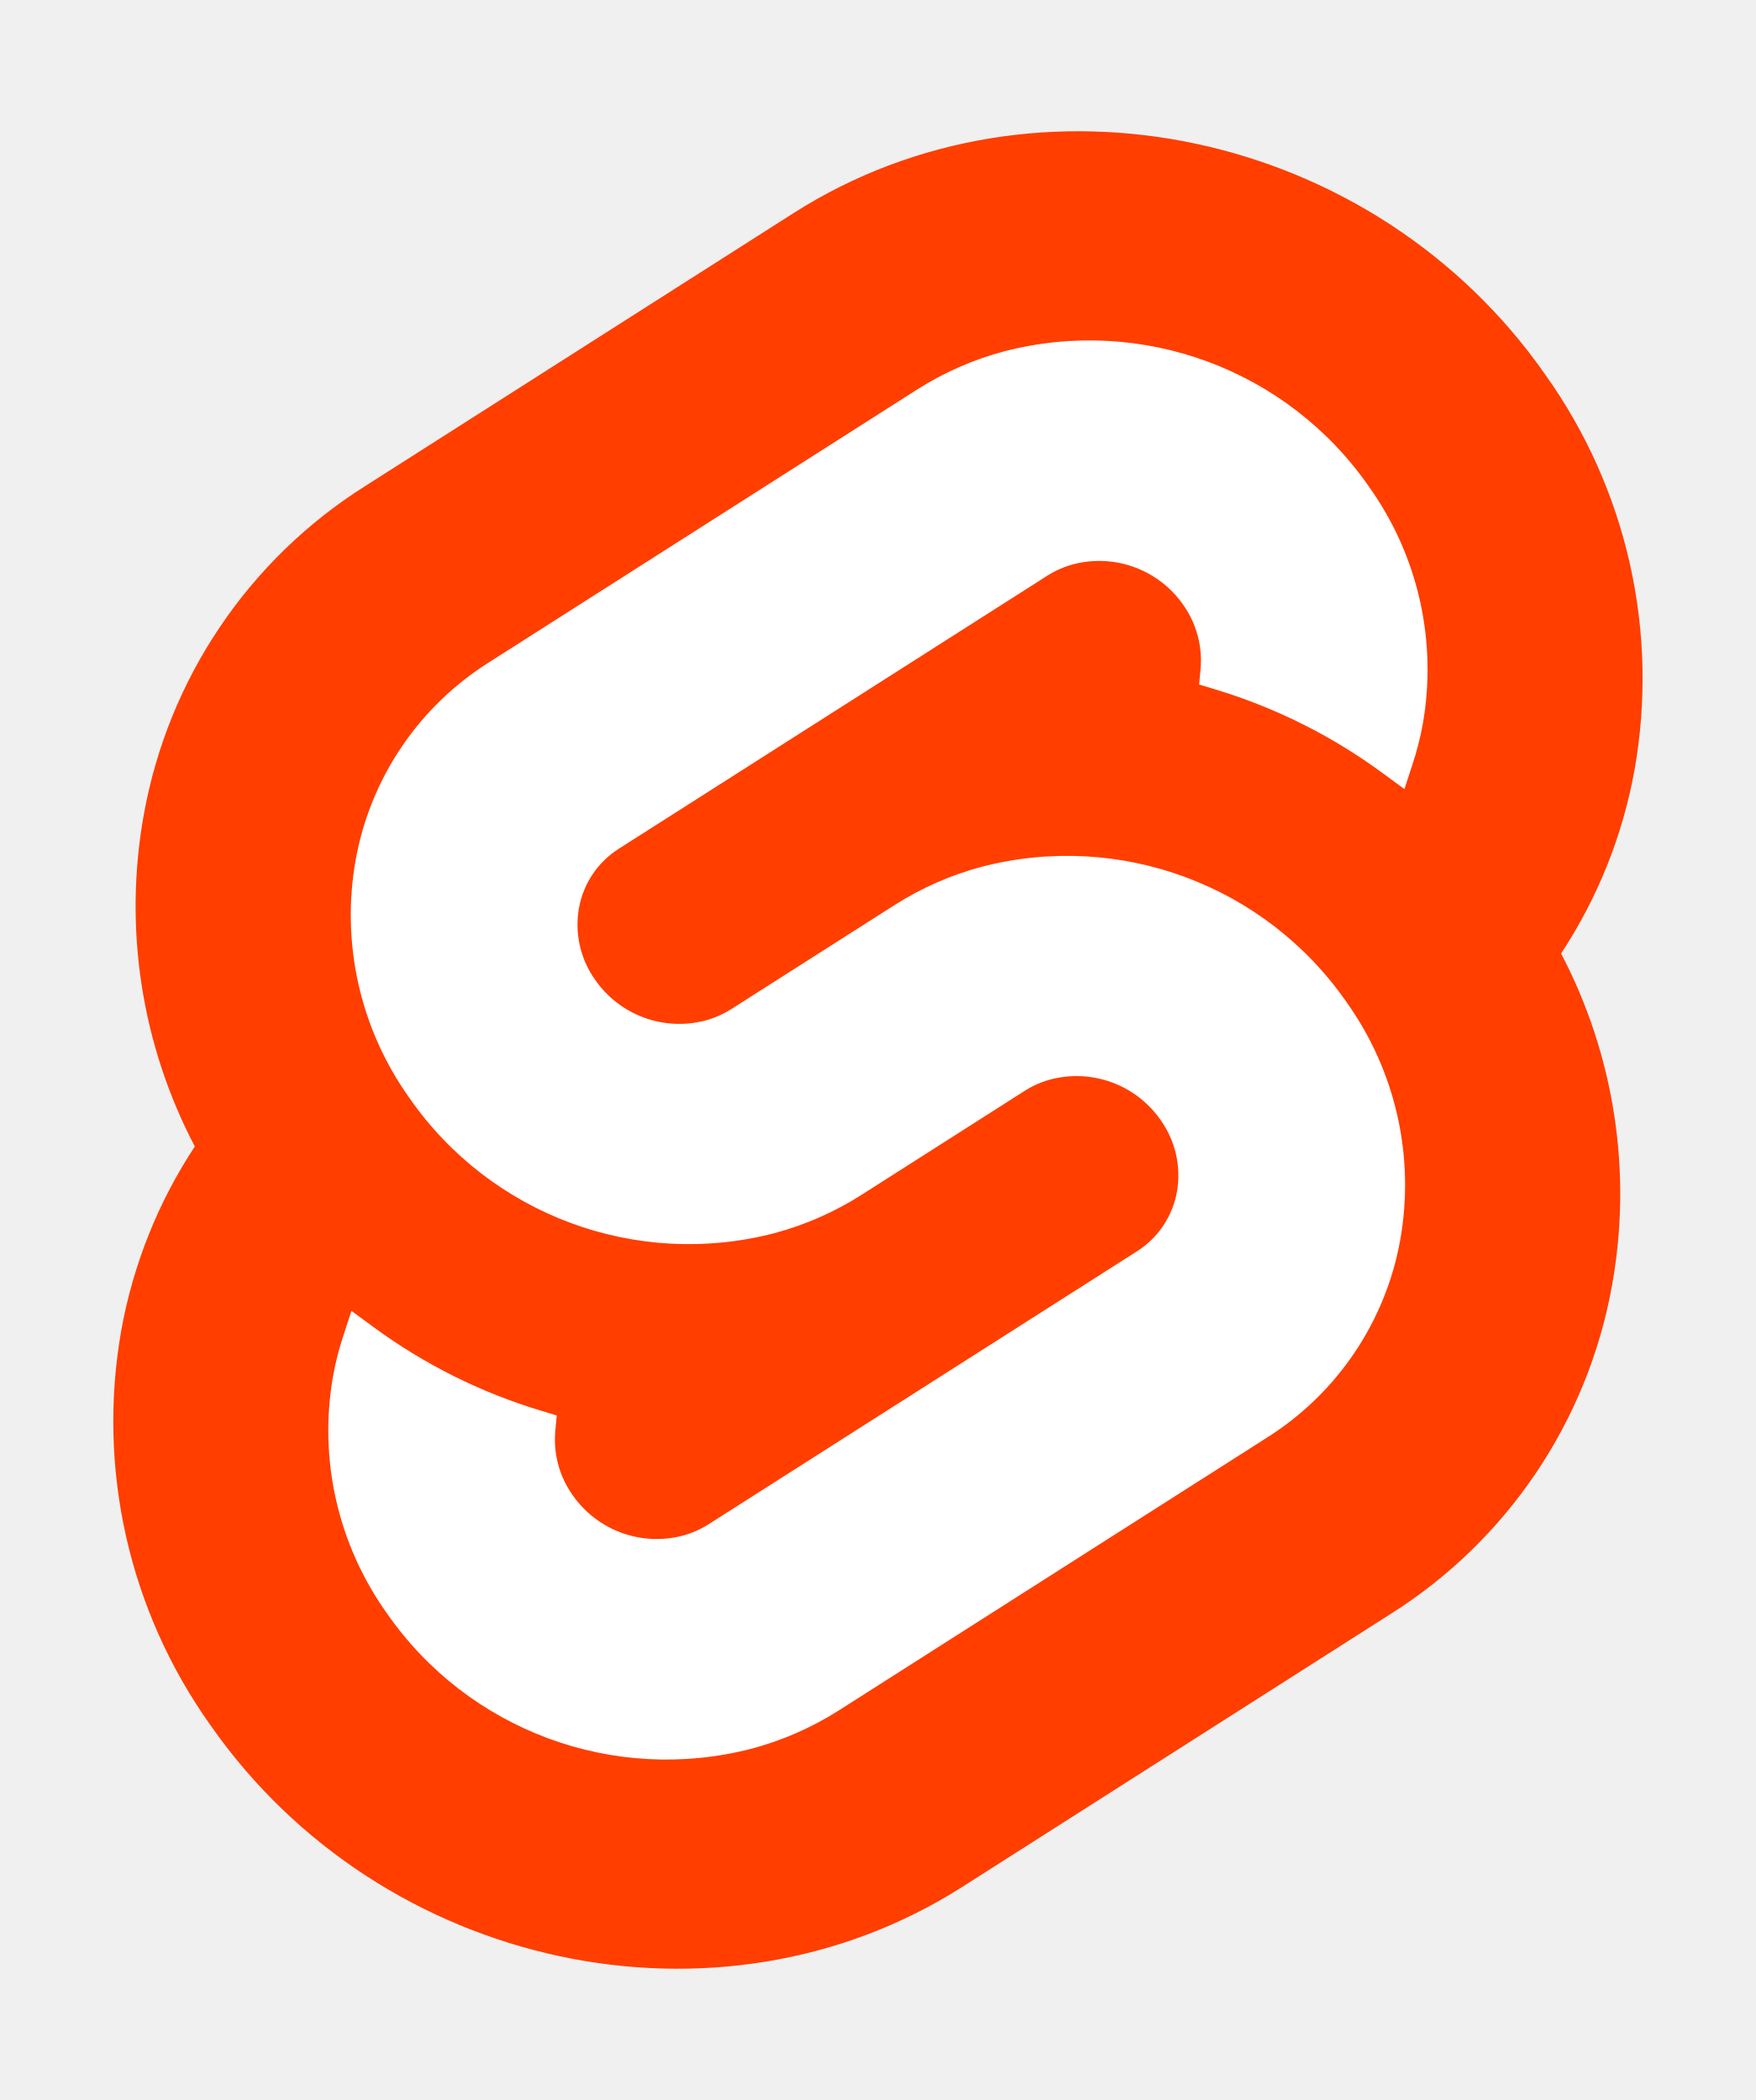
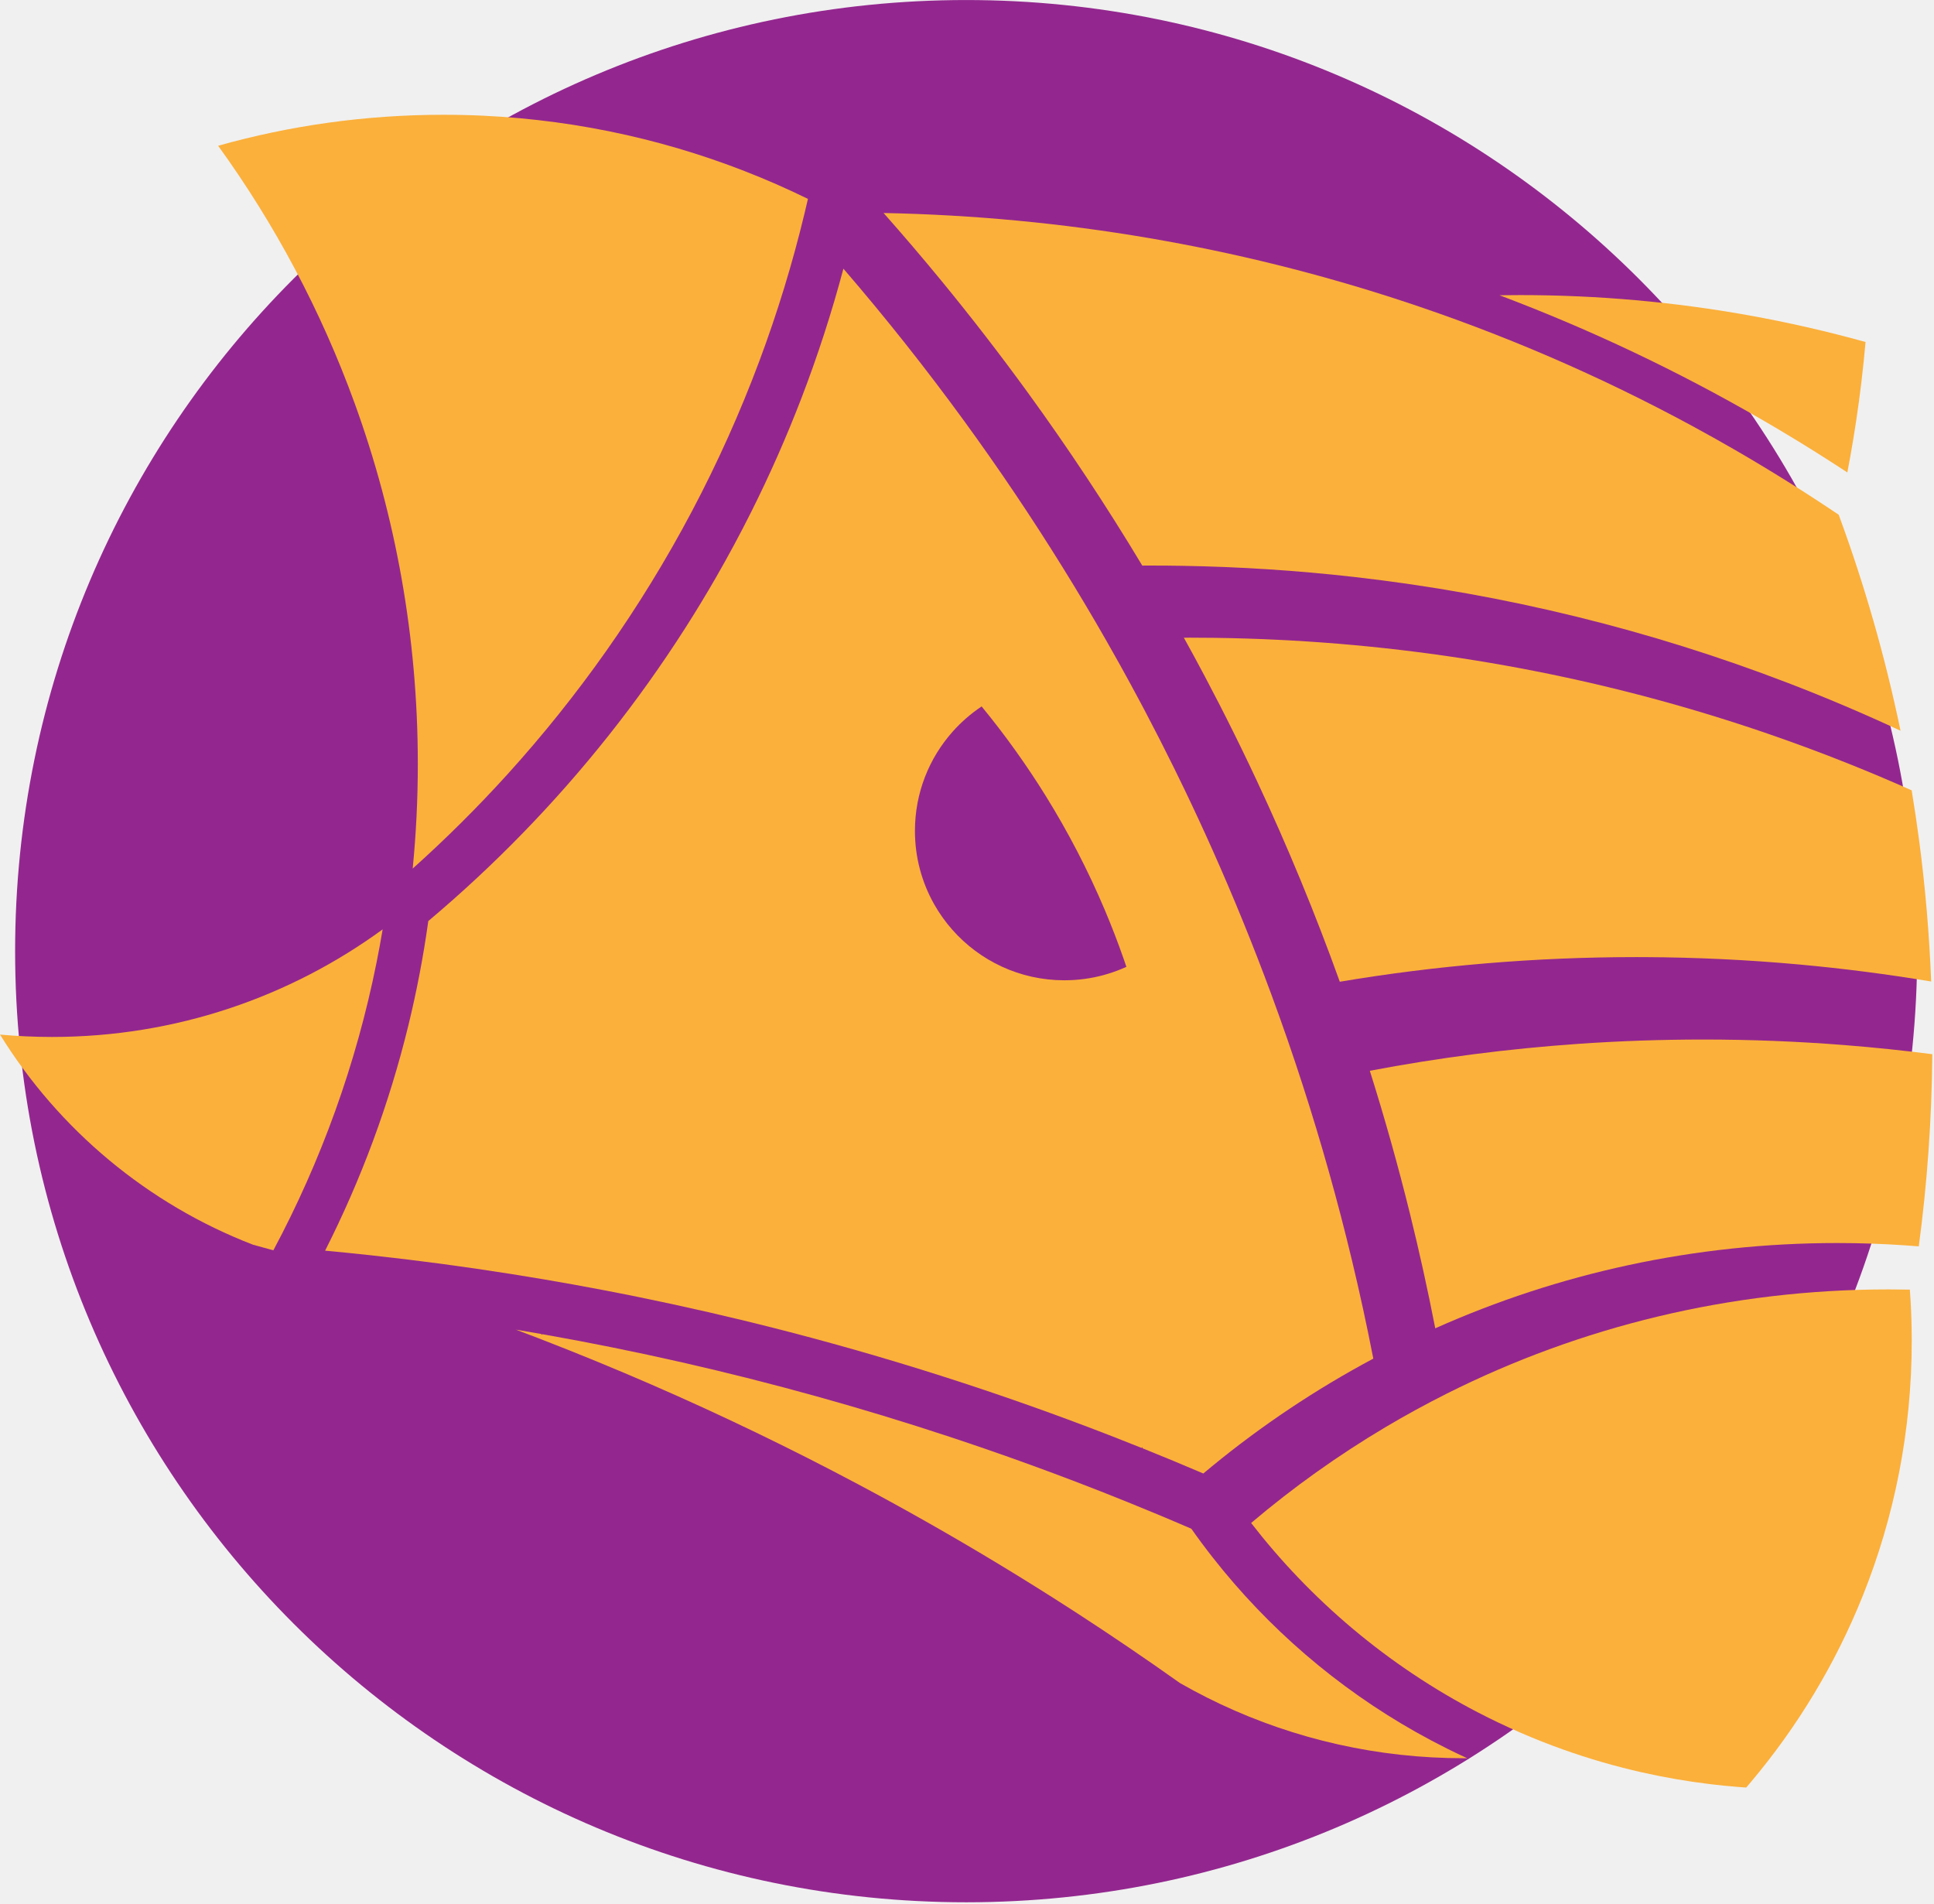
- <svg xmlns="http://www.w3.org/2000/svg" width="107" height="128" viewBox="0 0 107 128">
-   <path d="M94.157 22.819c-10.4-14.885-30.94-19.297-45.792-9.835L22.282 29.608A29.92 29.92 0 0 0 8.764 49.65a31.5 31.5 0 0 0 3.108 20.231 30 30 0 0 0-4.477 11.183 31.9 31.9 0 0 0 5.448 24.116c10.402 14.887 30.942 19.297 45.791 9.835l26.083-16.624A29.92 29.92 0 0 0 98.235 78.35a31.53 31.53 0 0 0-3.105-20.232 30 30 0 0 0 4.474-11.182 31.88 31.88 0 0 0-5.447-24.116" style="fill:#ff3e00" />
-   <path d="M45.817 106.582a20.72 20.72 0 0 1-22.237-8.243 19.17 19.17 0 0 1-3.277-14.503 18 18 0 0 1 .624-2.435l.49-1.498 1.337.981a33.6 33.6 0 0 0 10.203 5.098l.97.294-.09.968a5.85 5.85 0 0 0 1.052 3.878 6.24 6.24 0 0 0 6.695 2.485 5.8 5.8 0 0 0 1.603-.704L69.27 76.28a5.43 5.43 0 0 0 2.45-3.631 5.8 5.8 0 0 0-.987-4.371 6.24 6.24 0 0 0-6.698-2.487 5.7 5.7 0 0 0-1.6.704l-9.953 6.345a19 19 0 0 1-5.296 2.326 20.72 20.72 0 0 1-22.237-8.243 19.17 19.17 0 0 1-3.277-14.502 17.99 17.99 0 0 1 8.13-12.052l26.081-16.623a19 19 0 0 1 5.3-2.329 20.72 20.72 0 0 1 22.237 8.243 19.17 19.17 0 0 1 3.277 14.503 18 18 0 0 1-.624 2.435l-.49 1.498-1.337-.98a33.6 33.6 0 0 0-10.203-5.1l-.97-.294.09-.968a5.86 5.86 0 0 0-1.052-3.878 6.24 6.24 0 0 0-6.696-2.485 5.8 5.8 0 0 0-1.602.704L37.73 51.72a5.42 5.42 0 0 0-2.449 3.63 5.79 5.79 0 0 0 .986 4.372 6.24 6.24 0 0 0 6.698 2.486 5.8 5.8 0 0 0 1.602-.704l9.952-6.342a19 19 0 0 1 5.295-2.328 20.72 20.72 0 0 1 22.237 8.242 19.17 19.17 0 0 1 3.277 14.503 18 18 0 0 1-8.13 12.053l-26.081 16.622a19 19 0 0 1-5.3 2.328" style="fill:#fff" />
+ <svg xmlns="http://www.w3.org/2000/svg" width="128" height="126" version="1.2">
+   <g class="layer">
+     <g id="svg_1" transform="matrix(0.0624443, 0, 0, 0.0624443, -47.6125, -2.62078)">
+       <path d="m778.5,1050c0,-556.7 451.3,-1008 1008,-1008c556.7,0 1008,451.3 1008,1008c0,556.7 -451.3,1008 -1008,1008c-556.7,0 -1008,-451.3 -1008,-1008z" fill="#93278f" id="svg_2" />
+       <g id="svg_3">
+         <path d="m2017.25,717.8c2.38,-0.01 4.73,-0.02 7.07,-0.02c8.47,0 16.95,0.06 25.44,0.17c22.63,0.3 45.17,1 67.6,2.1c3.67,0.18 7.34,0.36 11.02,0.56l0,0c1.3,0.08 2.6,0.15 3.91,0.22l0,0c175.29,9.92 344.17,43.85 503.39,98.54c29.12,10.01 57.92,20.7 86.38,32.08c22.4,8.95 44.6,18.33 66.57,28.11c2.94,17.71 5.59,35.53 7.96,53.44c6.47,49.06 10.74,98.82 12.71,149.18c-46.08,-7.72 -92.74,-13.75 -139.89,-18.05c-54.2,-4.93 -109.07,-7.57 -164.51,-7.81c-2.74,-0.01 -5.48,-0.02 -8.23,-0.02l-0.07,0l-0.07,0c-106.99,0.01 -211.9,8.94 -314.02,26.11c-26.1,-72.58 -55.46,-143.62 -87.89,-212.93c-10.37,-22.16 -21.05,-44.14 -32.04,-65.95c-2.6,-5.15 -5.22,-10.29 -7.85,-15.43c-5.05,-9.84 -10.16,-19.64 -15.33,-29.41c-3.72,-7.02 -7.47,-14.02 -11.25,-21c-3.6,-6.65 -7.24,-13.28 -10.9,-19.89z" fill="#fbb03b" id="svg_4" />
+         <path d="m2435.62,1148.22c43.6,-3.02 87.6,-4.56 131.96,-4.56c50.54,0 100.62,1.99 150.16,5.91c31.14,2.46 62.06,5.68 92.76,9.63c-0.54,69.01 -5.4,136.98 -14.32,203.67l0,0c-4.82,-0.4 -9.64,-0.76 -14.48,-1.09c-23.84,-1.62 -47.9,-2.45 -72.16,-2.45c-151.66,0 -295.78,32.29 -425.85,90.37c-7.94,-40.75 -16.86,-81.14 -26.74,-121.16c-12.65,-51.22 -26.87,-101.83 -42.61,-151.76c72.38,-13.75 146.23,-23.36 221.28,-28.56z" fill="#fbb03b" id="svg_5" />
+         <path d="m1760.19,339.45c-19.96,-24.3 -40.37,-48.22 -61.21,-71.74c191.16,3.76 375.34,36.04 548.44,92.77c107.56,35.24 210.84,79.92 308.87,133.06c15.12,8.19 30.11,16.59 44.97,25.18c37.44,21.64 74.06,44.54 109.81,68.63c0.08,0.05 0.16,0.11 0.24,0.16c27.24,73.91 49.23,150.36 65.52,228.89c-39.12,-18.23 -78.98,-35.15 -119.52,-50.71c-145.04,-55.69 -298.73,-93.92 -458.5,-112.14c-0.36,-0.04 -0.71,-0.08 -1.07,-0.12c-60.08,-6.82 -121.02,-10.8 -182.67,-11.82c-10.52,-0.18 -21.07,-0.26 -31.63,-0.26l-0.07,0l-0.08,0c-3.38,0 -6.75,0 -10.13,0.02c-37.77,-62.9 -78.22,-124.01 -121.19,-183.17c-29.43,-40.51 -60.04,-80.11 -91.78,-118.75z" fill="#fbb03b" id="svg_6" />
+         <path d="m2351.83,354.87c7.3,-0.12 14.6,-0.17 21.92,-0.17c82.51,0 163.3,7.33 241.76,21.38l0,0c42.12,7.55 83.57,17.03 124.25,28.35c-2.5,28.36 -5.85,56.48 -10.06,84.32c-1.88,12.44 -3.92,24.83 -6.13,37.15c-1.01,5.6 -2.05,11.19 -3.12,16.76c-10.81,-7.11 -21.7,-14.1 -32.66,-20.99c-1.09,-0.69 -2.18,-1.37 -3.27,-2.05c-18.14,-11.34 -36.48,-22.38 -55.02,-33.12c-88.27,-51.1 -181.08,-95.22 -277.67,-131.63z" fill="#fbb03b" id="svg_7" />
+         <path d="m2296.14,1518.8c140.81,-70.6 299.76,-110.33 468,-110.33c7.54,0 15.06,0.08 22.57,0.24l0,0c0.28,3.8 0.53,7.61 0.75,11.43l0,0l0,0l0,0l0,0l0,0l0,0l0,0l0,0l0,0l0,0l0,0l0,0l0,0l0,0l0,0l0,0l0,0l0,0c0.83,14.2 1.25,28.52 1.25,42.93c0,95.46 -18.42,186.61 -51.89,270.1l0,0l0,0l0,0l0,0l0,0c-28.91,72.09 -69.04,138.47 -118.23,196.97c-1.76,2.1 -3.54,4.18 -5.32,6.26c-2.77,-0.19 -5.53,-0.39 -8.3,-0.61c-10.04,-0.79 -20.03,-1.8 -29.96,-2.99c-24.43,-2.96 -48.48,-7.13 -72.1,-12.45c-28.53,-6.42 -56.42,-14.52 -83.57,-24.2c-31.17,-11.1 -61.35,-24.28 -90.39,-39.36c-11.62,-6.03 -23.06,-12.37 -34.3,-19c-11.7,-6.91 -23.19,-14.13 -34.46,-21.66c-44.37,-29.65 -85.28,-64.05 -122.03,-102.48c-17.51,-18.32 -34.08,-37.56 -49.62,-57.63c44.48,-37.69 92.15,-71.73 142.55,-101.65c10.41,-6.19 20.94,-12.19 31.58,-18.02c11.04,-6.04 22.2,-11.9 33.47,-17.55z" fill="#fbb03b" id="svg_8" />
+         <path d="m1332.28,1459.88c-7.66,-2.95 -15.33,-5.87 -23.02,-8.76c9.06,1.51 18.1,3.06 27.13,4.65c0,0.3 0,0.59 0,0.88c0.3,-0.24 0.61,-0.48 0.91,-0.72c49.84,8.8 99.26,18.78 148.25,29.92c96.13,21.87 190.57,48.19 283.09,78.73c13.37,4.41 26.71,8.92 40,13.51c31.45,10.86 62.67,22.21 93.65,34.05c17.78,6.79 35.48,13.74 53.1,20.84c11.35,4.58 22.67,9.22 33.96,13.93c11.98,5 23.93,10.07 35.84,15.22c7.25,10.31 14.77,20.43 22.55,30.33c58.75,74.92 131.91,137.99 215.31,185.06c11.01,6.21 22.21,12.15 33.58,17.81c6.92,3.43 13.89,6.76 20.93,9.99l0,0l0,0c-1.29,0 -2.58,0.01 -3.87,0.01c-5.63,0 -11.25,-0.08 -16.85,-0.23c-11.09,-0.31 -22.11,-0.91 -33.04,-1.8c-90.67,-7.39 -175.69,-34.73 -250.67,-77.63c-18.1,-12.86 -36.34,-25.53 -54.73,-38.01c-9.03,-6.13 -18.1,-12.22 -27.2,-18.26l0,0c-8.84,-5.86 -17.71,-11.68 -26.61,-17.46c-2.57,-1.66 -5.14,-3.32 -7.71,-4.98c-25.88,-16.68 -52.02,-32.99 -78.41,-48.92c-47.9,-28.9 -96.64,-56.55 -146.18,-82.89c-71.5,-38.02 -144.66,-73.34 -219.34,-105.81c-38.47,-16.72 -77.33,-32.69 -116.59,-47.88c-1.36,-0.53 -2.72,-1.05 -4.08,-1.58z" fill="#fbb03b" id="svg_9" />
+         <path d="m1611.84,464.08c17.19,-44.7 32.09,-90.53 44.56,-137.36c44.86,52.06 87.62,105.99 128.15,161.64c36.7,50.38 71.56,102.19 104.5,155.31c15.58,25.11 30.72,50.53 45.42,76.22c4.91,8.58 9.77,17.18 14.57,25.82c7.47,13.41 14.82,26.9 22.04,40.47c1.71,3.2 3.41,6.42 5.11,9.63c10.35,19.63 20.44,39.42 30.28,59.35c3.83,7.76 7.62,15.54 11.38,23.35c10.21,21.24 20.13,42.65 29.76,64.22c22.43,50.26 43.26,101.4 62.43,153.34c0.01,0.03 0.02,0.06 0.03,0.09c11.65,31.57 22.68,63.44 33.07,95.59c19.68,60.84 37.1,122.7 52.17,185.48c8.3,34.59 15.88,69.46 22.73,104.59c-60.92,32.5 -118.24,70.86 -171.22,114.32c-3,2.47 -5.99,4.95 -8.97,7.44c-21.3,-9.12 -42.74,-18.02 -64.29,-26.68c-0.12,-0.22 -0.23,-0.45 -0.35,-0.68c-0.12,-0.23 -0.24,-0.46 -0.36,-0.69c-0.08,0.33 -0.17,0.66 -0.26,0.99c-10.65,-4.28 -21.33,-8.5 -32.03,-12.65c-15.21,-5.91 -30.47,-11.71 -45.79,-17.38c-51.15,-18.94 -102.93,-36.57 -155.3,-52.86c-61.92,-19.26 -124.66,-36.63 -188.18,-52.05c-49.95,-12.13 -100.38,-23.06 -151.25,-32.74c-20.2,-3.85 -40.46,-7.5 -60.8,-10.95c-11.64,-1.98 -23.31,-3.89 -34.99,-5.74c-49.6,-7.84 -99.59,-14.51 -149.94,-19.97c-15.71,-1.71 -31.46,-3.3 -47.25,-4.77c38.04,-75.12 67.85,-155.11 88.26,-238.78c8.68,-35.58 15.66,-71.82 20.84,-108.64c0.01,-0.05 0.02,-0.1 0.02,-0.16c0.01,-0.05 0.02,-0.11 0.03,-0.17l0,0c0.02,-0.14 0.04,-0.28 0.06,-0.42l0,0c0.05,-0.38 0.11,-0.76 0.16,-1.15c70.18,-59.04 134.31,-125.04 191.34,-196.93c29.03,-36.59 56.21,-74.72 81.42,-114.23c10.96,-17.18 21.55,-34.63 31.76,-52.33c13.23,-22.96 25.81,-46.33 37.72,-70.1c19.59,-39.11 37.35,-79.28 53.17,-120.42zm191.05,326.57c-11.38,7.58 -21.73,16.6 -30.78,26.79c-24.83,27.96 -39.9,64.77 -39.9,105.09c0,28.3 7.42,54.86 20.42,77.84c5.48,9.69 11.95,18.74 19.27,27.02c29.01,32.8 71.41,53.48 118.65,53.48c7.33,0 14.55,-0.5 21.61,-1.46c13.58,-1.85 26.62,-5.43 38.87,-10.5c1.79,-0.74 3.55,-1.51 5.3,-2.31c-0.98,-2.92 -1.99,-5.83 -3,-8.73c-6.13,-17.5 -12.79,-34.74 -19.97,-51.72c-17.77,-41.98 -38.7,-82.3 -62.5,-120.65c-10.03,-16.16 -20.58,-31.98 -31.61,-47.42c-5.71,-8.01 -11.56,-15.92 -17.54,-23.72c-6.14,-8.01 -12.41,-15.92 -18.82,-23.71z" fill="#fbb03b" id="svg_10" />
+         <path d="m1232.62,163.6c14.11,0 28.14,0.33 42.08,0.99l0,0c103.73,4.89 202.76,27.75 294.04,65.56l0,0c5.65,2.34 11.28,4.74 16.88,7.19l0,0c11.18,4.92 22.25,10.05 33.18,15.41c-1.15,5.06 -2.34,10.1 -3.55,15.14l0,0c-12.87,53.49 -28.91,105.76 -47.89,156.58c-41.05,109.92 -95.89,213.12 -162.42,307.49l0,0c-32.04,45.44 -66.79,88.84 -104.01,129.96l0,0c-31.91,35.24 -65.64,68.81 -101.04,100.55c3.59,-36.48 5.43,-73.49 5.43,-110.92c0,-134.18 -23.61,-262.84 -66.91,-382.07c-35.63,-98.13 -84.6,-189.87 -144.72,-273.02c75.97,-21.41 156.11,-32.86 238.93,-32.86z" fill="#fbb03b" id="svg_11" />
+         <path d="m1168.05,1026.9c-1.96,11.72 -4.11,23.37 -6.43,34.96l0,0c-21.69,108.18 -58.97,210.73 -109.41,305.19c-7.17,-2 -14.36,-3.98 -21.56,-5.93c-111.83,-43.15 -205.88,-122.06 -268.15,-222.71c18.16,1.67 36.56,2.52 55.16,2.52c130.99,0 252.1,-42.32 350.39,-114.03z" fill="#fbb03b" id="svg_12" />
+       </g>
+     </g>
+   </g>
</svg>
